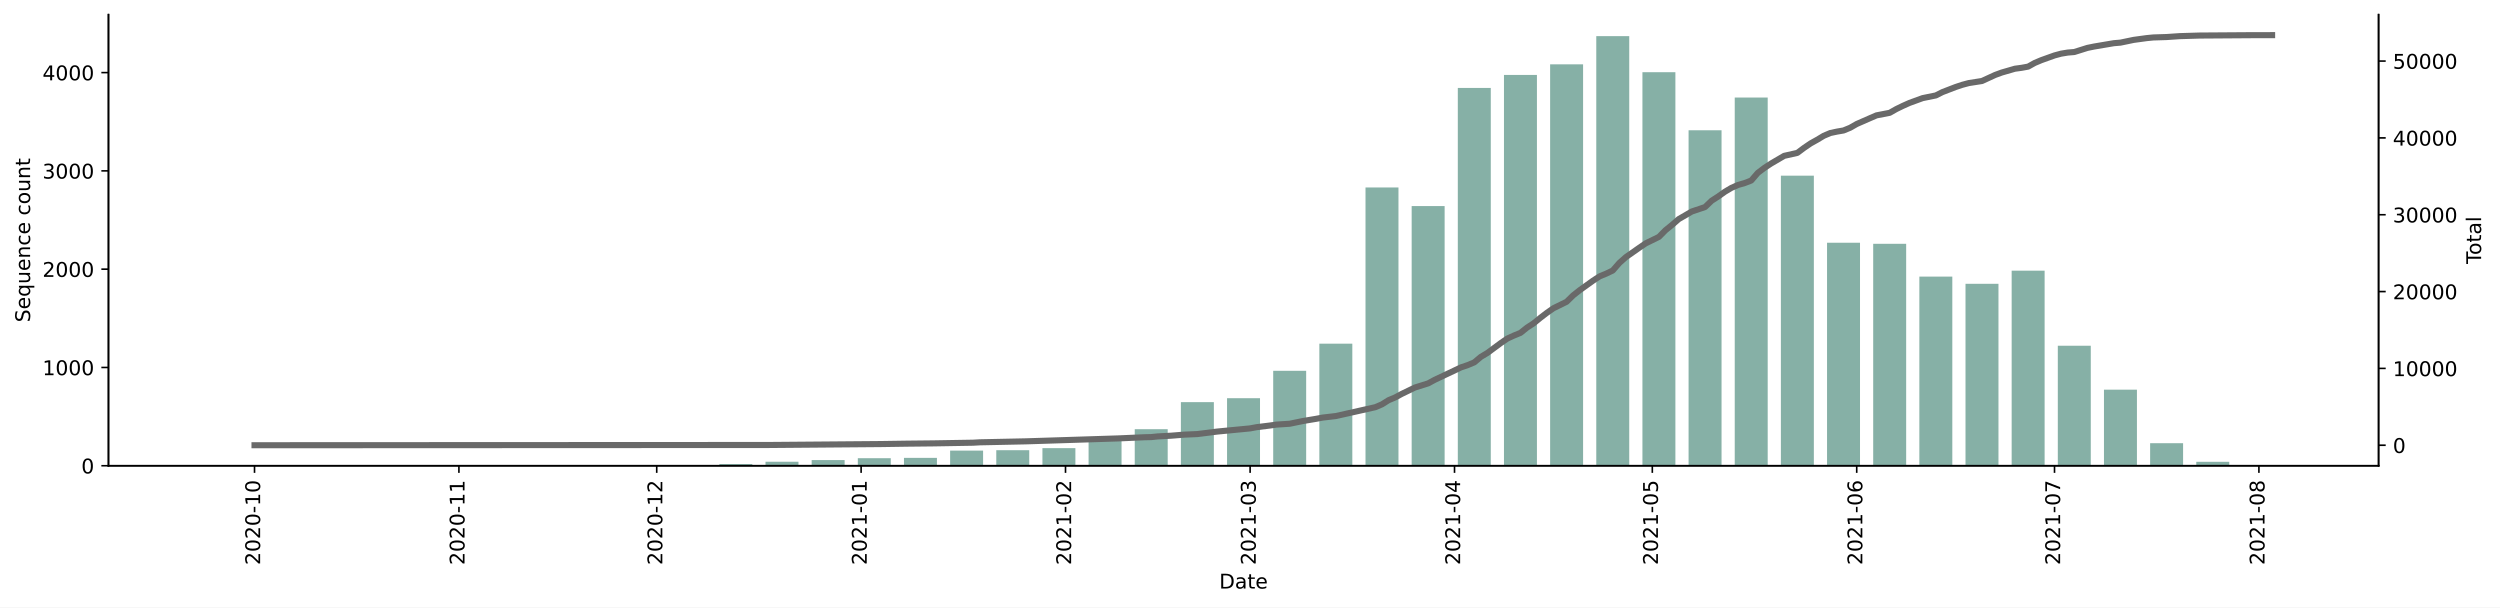
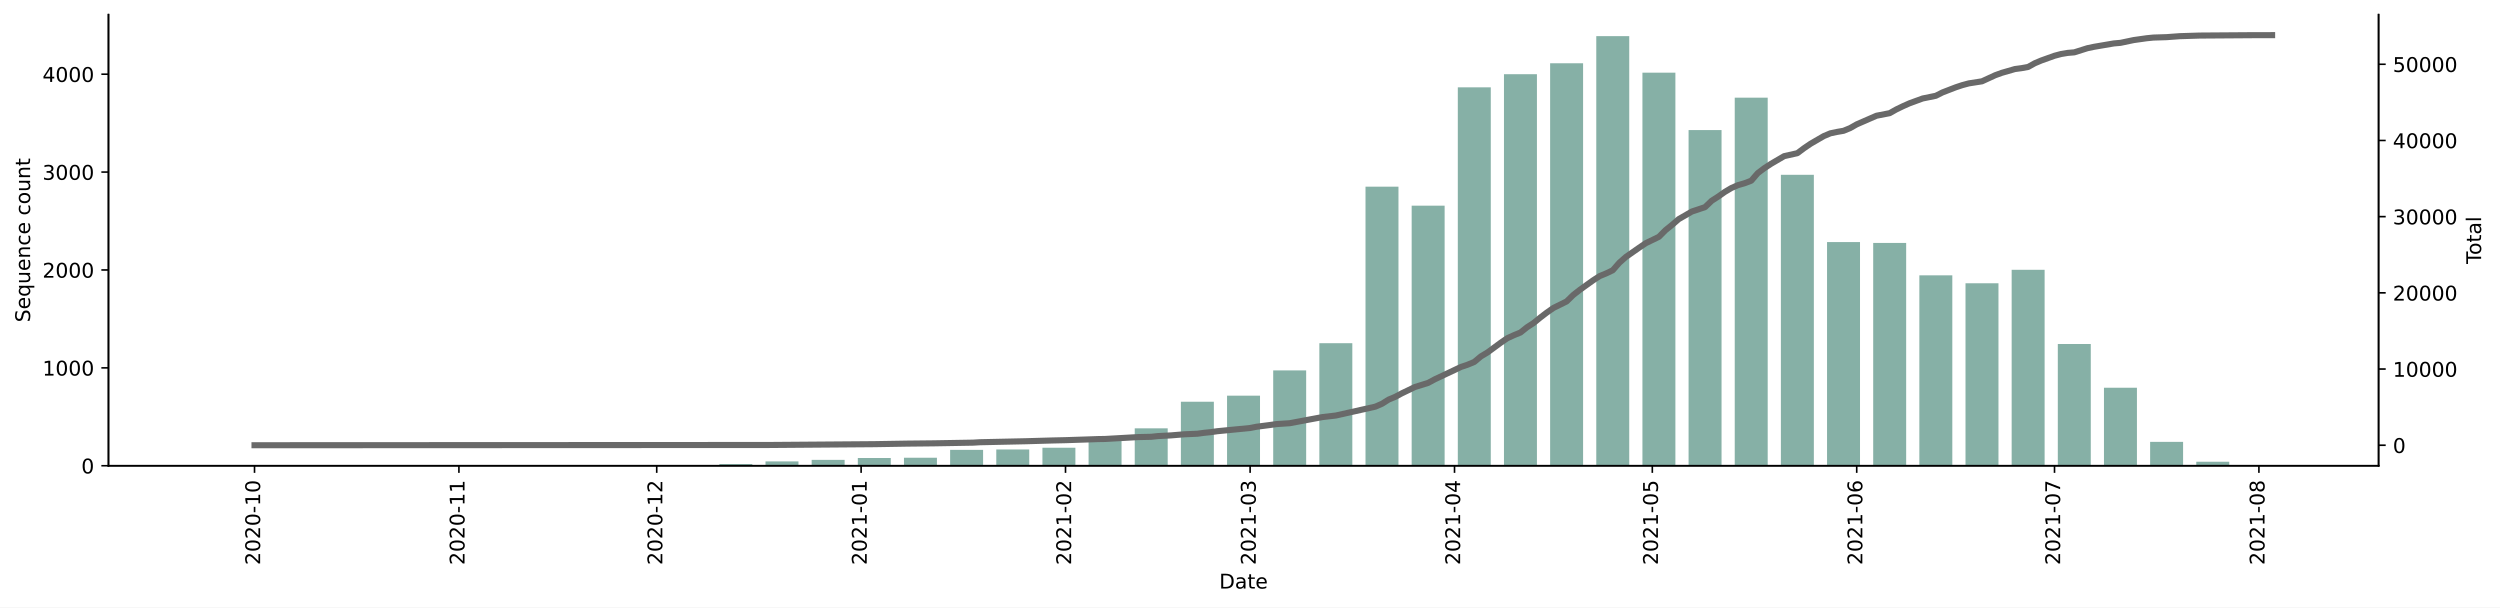
<svg xmlns="http://www.w3.org/2000/svg" xmlns:xlink="http://www.w3.org/1999/xlink" height="298.621pt" version="1.1" viewBox="0 0 1229.019 298.621" width="1229.019pt">
  <defs>
    <style type="text/css">*{stroke-linecap:butt;stroke-linejoin:round;}</style>
  </defs>
  <g id="figure_1">
    <g id="patch_1">
      <path d="M 0 298.621  L 1229.019 298.621  L 1229.019 0  L 0 0  z " style="fill:#ffffff;" />
    </g>
    <g id="axes_1">
      <g id="patch_2">
        <path d="M 53.328 228.96  L 1169.328 228.96  L 1169.328 7.2  L 53.328 7.2  z " style="fill:#ffffff;" />
      </g>
      <g id="patch_3">
-         <path clip-path="url(#pe05581409a)" d="M 104.055 228.96  L 120.262 228.96  L 120.262 228.912  L 104.055 228.912  z " style="fill:#86b0a6;" />
+         <path clip-path="url(#pcd5d4ca4e1)" d="M 104.055 228.96  L 120.262 228.96  L 120.262 228.912  L 104.055 228.912  z " style="fill:#86b0a6;" />
      </g>
      <g id="patch_4">
-         <path clip-path="url(#pe05581409a)" d="M 194.813 228.96  L 211.02 228.96  L 211.02 228.863  L 194.813 228.863  z " style="fill:#86b0a6;" />
+         <path clip-path="url(#pcd5d4ca4e1)" d="M 194.813 228.96  L 211.02 228.96  L 211.02 228.864  L 194.813 228.864  z " style="fill:#86b0a6;" />
      </g>
      <g id="patch_5">
-         <path clip-path="url(#pe05581409a)" d="M 217.503 228.96  L 233.71 228.96  L 233.71 228.912  L 217.503 228.912  z " style="fill:#86b0a6;" />
+         <path clip-path="url(#pcd5d4ca4e1)" d="M 217.503 228.96  L 233.71 228.96  L 233.71 228.912  L 217.503 228.912  z " style="fill:#86b0a6;" />
      </g>
      <g id="patch_6">
-         <path clip-path="url(#pe05581409a)" d="M 262.882 228.96  L 279.089 228.96  L 279.089 228.815  L 262.882 228.815  z " style="fill:#86b0a6;" />
+         <path clip-path="url(#pcd5d4ca4e1)" d="M 262.882 228.96  L 279.089 228.96  L 279.089 228.816  L 262.882 228.816  z " style="fill:#86b0a6;" />
      </g>
      <g id="patch_7">
-         <path clip-path="url(#pe05581409a)" d="M 285.572 228.96  L 301.778 228.96  L 301.778 228.912  L 285.572 228.912  z " style="fill:#86b0a6;" />
+         <path clip-path="url(#pcd5d4ca4e1)" d="M 285.572 228.96  L 301.778 228.96  L 301.778 228.912  L 285.572 228.912  z " style="fill:#86b0a6;" />
      </g>
      <g id="patch_8">
-         <path clip-path="url(#pe05581409a)" d="M 308.261 228.96  L 324.468 228.96  L 324.468 228.767  L 308.261 228.767  z " style="fill:#86b0a6;" />
+         <path clip-path="url(#pcd5d4ca4e1)" d="M 308.261 228.96  L 324.468 228.96  L 324.468 228.768  L 308.261 228.768  z " style="fill:#86b0a6;" />
      </g>
      <g id="patch_9">
-         <path clip-path="url(#pe05581409a)" d="M 330.951 228.96  L 347.157 228.96  L 347.157 228.815  L 330.951 228.815  z " style="fill:#86b0a6;" />
+         <path clip-path="url(#pcd5d4ca4e1)" d="M 330.951 228.96  L 347.157 228.96  L 347.157 228.816  L 330.951 228.816  z " style="fill:#86b0a6;" />
      </g>
      <g id="patch_10">
-         <path clip-path="url(#pe05581409a)" d="M 353.64 228.96  L 369.847 228.96  L 369.847 228.09  L 353.64 228.09  z " style="fill:#86b0a6;" />
+         <path clip-path="url(#pcd5d4ca4e1)" d="M 353.64 228.96  L 369.847 228.96  L 369.847 228.094  L 353.64 228.094  z " style="fill:#86b0a6;" />
      </g>
      <g id="patch_11">
-         <path clip-path="url(#pe05581409a)" d="M 376.33 228.96  L 392.536 228.96  L 392.536 226.979  L 376.33 226.979  z " style="fill:#86b0a6;" />
+         <path clip-path="url(#pcd5d4ca4e1)" d="M 376.33 228.96  L 392.536 228.96  L 392.536 226.843  L 376.33 226.843  z " style="fill:#86b0a6;" />
      </g>
      <g id="patch_12">
-         <path clip-path="url(#pe05581409a)" d="M 399.019 228.96  L 415.226 228.96  L 415.226 226.158  L 399.019 226.158  z " style="fill:#86b0a6;" />
+         <path clip-path="url(#pcd5d4ca4e1)" d="M 399.019 228.96  L 415.226 228.96  L 415.226 226.073  L 399.019 226.073  z " style="fill:#86b0a6;" />
      </g>
      <g id="patch_13">
-         <path clip-path="url(#pe05581409a)" d="M 421.709 228.96  L 437.915 228.96  L 437.915 225.239  L 421.709 225.239  z " style="fill:#86b0a6;" />
+         <path clip-path="url(#pcd5d4ca4e1)" d="M 421.709 228.96  L 437.915 228.96  L 437.915 225.158  L 421.709 225.158  z " style="fill:#86b0a6;" />
      </g>
      <g id="patch_14">
-         <path clip-path="url(#pe05581409a)" d="M 444.398 228.96  L 460.605 228.96  L 460.605 225.095  L 444.398 225.095  z " style="fill:#86b0a6;" />
+         <path clip-path="url(#pcd5d4ca4e1)" d="M 444.398 228.96  L 460.605 228.96  L 460.605 225.014  L 444.398 225.014  z " style="fill:#86b0a6;" />
      </g>
      <g id="patch_15">
-         <path clip-path="url(#pe05581409a)" d="M 467.088 228.96  L 483.294 228.96  L 483.294 221.519  L 467.088 221.519  z " style="fill:#86b0a6;" />
+         <path clip-path="url(#pcd5d4ca4e1)" d="M 467.088 228.96  L 483.294 228.96  L 483.294 221.165  L 467.088 221.165  z " style="fill:#86b0a6;" />
      </g>
      <g id="patch_16">
-         <path clip-path="url(#pe05581409a)" d="M 489.777 228.96  L 505.984 228.96  L 505.984 221.326  L 489.777 221.326  z " style="fill:#86b0a6;" />
+         <path clip-path="url(#pcd5d4ca4e1)" d="M 489.777 228.96  L 505.984 228.96  L 505.984 220.972  L 489.777 220.972  z " style="fill:#86b0a6;" />
      </g>
      <g id="patch_17">
-         <path clip-path="url(#pe05581409a)" d="M 512.467 228.96  L 528.673 228.96  L 528.673 220.311  L 512.467 220.311  z " style="fill:#86b0a6;" />
+         <path clip-path="url(#pcd5d4ca4e1)" d="M 512.467 228.96  L 528.673 228.96  L 528.673 220.106  L 512.467 220.106  z " style="fill:#86b0a6;" />
      </g>
      <g id="patch_18">
-         <path clip-path="url(#pe05581409a)" d="M 535.156 228.96  L 551.363 228.96  L 551.363 216.349  L 535.156 216.349  z " style="fill:#86b0a6;" />
+         <path clip-path="url(#pcd5d4ca4e1)" d="M 535.156 228.96  L 551.363 228.96  L 551.363 215.631  L 535.156 215.631  z " style="fill:#86b0a6;" />
      </g>
      <g id="patch_19">
-         <path clip-path="url(#pe05581409a)" d="M 557.846 228.96  L 574.052 228.96  L 574.052 210.986  L 557.846 210.986  z " style="fill:#86b0a6;" />
+         <path clip-path="url(#pcd5d4ca4e1)" d="M 557.846 228.96  L 574.052 228.96  L 574.052 210.578  L 557.846 210.578  z " style="fill:#86b0a6;" />
      </g>
      <g id="patch_20">
-         <path clip-path="url(#pe05581409a)" d="M 580.535 228.96  L 596.742 228.96  L 596.742 197.698  L 580.535 197.698  z " style="fill:#86b0a6;" />
+         <path clip-path="url(#pcd5d4ca4e1)" d="M 580.535 228.96  L 596.742 228.96  L 596.742 197.489  L 580.535 197.489  z " style="fill:#86b0a6;" />
      </g>
      <g id="patch_21">
-         <path clip-path="url(#pe05581409a)" d="M 603.225 228.96  L 619.432 228.96  L 619.432 195.765  L 603.225 195.765  z " style="fill:#86b0a6;" />
+         <path clip-path="url(#pcd5d4ca4e1)" d="M 603.225 228.96  L 619.432 228.96  L 619.432 194.506  L 603.225 194.506  z " style="fill:#86b0a6;" />
      </g>
      <g id="patch_22">
-         <path clip-path="url(#pe05581409a)" d="M 625.914 228.96  L 642.121 228.96  L 642.121 182.284  L 625.914 182.284  z " style="fill:#86b0a6;" />
+         <path clip-path="url(#pcd5d4ca4e1)" d="M 625.914 228.96  L 642.121 228.96  L 642.121 182.091  L 625.914 182.091  z " style="fill:#86b0a6;" />
      </g>
      <g id="patch_23">
-         <path clip-path="url(#pe05581409a)" d="M 648.604 228.96  L 664.811 228.96  L 664.811 168.948  L 648.604 168.948  z " style="fill:#86b0a6;" />
+         <path clip-path="url(#pcd5d4ca4e1)" d="M 648.604 228.96  L 664.811 228.96  L 664.811 168.713  L 648.604 168.713  z " style="fill:#86b0a6;" />
      </g>
      <g id="patch_24">
-         <path clip-path="url(#pe05581409a)" d="M 671.293 228.96  L 687.5 228.96  L 687.5 92.17  L 671.293 92.17  z " style="fill:#86b0a6;" />
+         <path clip-path="url(#pcd5d4ca4e1)" d="M 671.293 228.96  L 687.5 228.96  L 687.5 91.769  L 671.293 91.769  z " style="fill:#86b0a6;" />
      </g>
      <g id="patch_25">
-         <path clip-path="url(#pe05581409a)" d="M 693.983 228.96  L 710.19 228.96  L 710.19 101.303  L 693.983 101.303  z " style="fill:#86b0a6;" />
+         <path clip-path="url(#pcd5d4ca4e1)" d="M 693.983 228.96  L 710.19 228.96  L 710.19 101.104  L 693.983 101.104  z " style="fill:#86b0a6;" />
      </g>
      <g id="patch_26">
-         <path clip-path="url(#pe05581409a)" d="M 716.672 228.96  L 732.879 228.96  L 732.879 43.224  L 716.672 43.224  z " style="fill:#86b0a6;" />
+         <path clip-path="url(#pcd5d4ca4e1)" d="M 716.672 228.96  L 732.879 228.96  L 732.879 42.927  L 716.672 42.927  z " style="fill:#86b0a6;" />
      </g>
      <g id="patch_27">
-         <path clip-path="url(#pe05581409a)" d="M 739.362 228.96  L 755.569 228.96  L 755.569 36.846  L 739.362 36.846  z " style="fill:#86b0a6;" />
+         <path clip-path="url(#pcd5d4ca4e1)" d="M 739.362 228.96  L 755.569 228.96  L 755.569 36.479  L 739.362 36.479  z " style="fill:#86b0a6;" />
      </g>
      <g id="patch_28">
-         <path clip-path="url(#pe05581409a)" d="M 762.051 228.96  L 778.258 228.96  L 778.258 31.627  L 762.051 31.627  z " style="fill:#86b0a6;" />
+         <path clip-path="url(#pcd5d4ca4e1)" d="M 762.051 228.96  L 778.258 228.96  L 778.258 31.089  L 762.051 31.089  z " style="fill:#86b0a6;" />
      </g>
      <g id="patch_29">
-         <path clip-path="url(#pe05581409a)" d="M 784.741 228.96  L 800.948 228.96  L 800.948 17.76  L 784.741 17.76  z " style="fill:#86b0a6;" />
+         <path clip-path="url(#pcd5d4ca4e1)" d="M 784.741 228.96  L 800.948 228.96  L 800.948 17.76  L 784.741 17.76  z " style="fill:#86b0a6;" />
      </g>
      <g id="patch_30">
-         <path clip-path="url(#pe05581409a)" d="M 807.43 228.96  L 823.637 228.96  L 823.637 35.493  L 807.43 35.493  z " style="fill:#86b0a6;" />
+         <path clip-path="url(#pcd5d4ca4e1)" d="M 807.43 228.96  L 823.637 228.96  L 823.637 35.709  L 807.43 35.709  z " style="fill:#86b0a6;" />
      </g>
      <g id="patch_31">
-         <path clip-path="url(#pe05581409a)" d="M 830.12 228.96  L 846.327 228.96  L 846.327 64.049  L 830.12 64.049  z " style="fill:#86b0a6;" />
+         <path clip-path="url(#pcd5d4ca4e1)" d="M 830.12 228.96  L 846.327 228.96  L 846.327 63.955  L 830.12 63.955  z " style="fill:#86b0a6;" />
      </g>
      <g id="patch_32">
-         <path clip-path="url(#pe05581409a)" d="M 852.809 228.96  L 869.016 228.96  L 869.016 47.959  L 852.809 47.959  z " style="fill:#86b0a6;" />
+         <path clip-path="url(#pcd5d4ca4e1)" d="M 852.809 228.96  L 869.016 228.96  L 869.016 48.028  L 852.809 48.028  z " style="fill:#86b0a6;" />
      </g>
      <g id="patch_33">
-         <path clip-path="url(#pe05581409a)" d="M 875.499 228.96  L 891.706 228.96  L 891.706 86.372  L 875.499 86.372  z " style="fill:#86b0a6;" />
+         <path clip-path="url(#pcd5d4ca4e1)" d="M 875.499 228.96  L 891.706 228.96  L 891.706 85.946  L 875.499 85.946  z " style="fill:#86b0a6;" />
      </g>
      <g id="patch_34">
-         <path clip-path="url(#pe05581409a)" d="M 898.188 228.96  L 914.395 228.96  L 914.395 119.325  L 898.188 119.325  z " style="fill:#86b0a6;" />
+         <path clip-path="url(#pcd5d4ca4e1)" d="M 898.188 228.96  L 914.395 228.96  L 914.395 119.005  L 898.188 119.005  z " style="fill:#86b0a6;" />
      </g>
      <g id="patch_35">
-         <path clip-path="url(#pe05581409a)" d="M 920.878 228.96  L 937.085 228.96  L 937.085 119.857  L 920.878 119.857  z " style="fill:#86b0a6;" />
+         <path clip-path="url(#pcd5d4ca4e1)" d="M 920.878 228.96  L 937.085 228.96  L 937.085 119.438  L 920.878 119.438  z " style="fill:#86b0a6;" />
      </g>
      <g id="patch_36">
-         <path clip-path="url(#pe05581409a)" d="M 943.567 228.96  L 959.774 228.96  L 959.774 135.995  L 943.567 135.995  z " style="fill:#86b0a6;" />
+         <path clip-path="url(#pcd5d4ca4e1)" d="M 943.567 228.96  L 959.774 228.96  L 959.774 135.366  L 943.567 135.366  z " style="fill:#86b0a6;" />
      </g>
      <g id="patch_37">
-         <path clip-path="url(#pe05581409a)" d="M 966.257 228.96  L 982.464 228.96  L 982.464 139.523  L 966.257 139.523  z " style="fill:#86b0a6;" />
+         <path clip-path="url(#pcd5d4ca4e1)" d="M 966.257 228.96  L 982.464 228.96  L 982.464 139.264  L 966.257 139.264  z " style="fill:#86b0a6;" />
      </g>
      <g id="patch_38">
-         <path clip-path="url(#pe05581409a)" d="M 988.946 228.96  L 1005.153 228.96  L 1005.153 133.048  L 988.946 133.048  z " style="fill:#86b0a6;" />
+         <path clip-path="url(#pcd5d4ca4e1)" d="M 988.946 228.96  L 1005.153 228.96  L 1005.153 132.623  L 988.946 132.623  z " style="fill:#86b0a6;" />
      </g>
      <g id="patch_39">
-         <path clip-path="url(#pe05581409a)" d="M 1011.636 228.96  L 1027.843 228.96  L 1027.843 169.963  L 1011.636 169.963  z " style="fill:#86b0a6;" />
+         <path clip-path="url(#pcd5d4ca4e1)" d="M 1011.636 228.96  L 1027.843 228.96  L 1027.843 169.098  L 1011.636 169.098  z " style="fill:#86b0a6;" />
      </g>
      <g id="patch_40">
-         <path clip-path="url(#pe05581409a)" d="M 1034.326 228.96  L 1050.532 228.96  L 1050.532 191.562  L 1034.326 191.562  z " style="fill:#86b0a6;" />
+         <path clip-path="url(#pcd5d4ca4e1)" d="M 1034.326 228.96  L 1050.532 228.96  L 1050.532 190.608  L 1034.326 190.608  z " style="fill:#86b0a6;" />
      </g>
      <g id="patch_41">
-         <path clip-path="url(#pe05581409a)" d="M 1057.015 228.96  L 1073.222 228.96  L 1073.222 217.895  L 1057.015 217.895  z " style="fill:#86b0a6;" />
+         <path clip-path="url(#pcd5d4ca4e1)" d="M 1057.015 228.96  L 1073.222 228.96  L 1073.222 217.219  L 1057.015 217.219  z " style="fill:#86b0a6;" />
      </g>
      <g id="patch_42">
-         <path clip-path="url(#pe05581409a)" d="M 1079.705 228.96  L 1095.911 228.96  L 1095.911 227.027  L 1079.705 227.027  z " style="fill:#86b0a6;" />
+         <path clip-path="url(#pcd5d4ca4e1)" d="M 1079.705 228.96  L 1095.911 228.96  L 1095.911 226.987  L 1079.705 226.987  z " style="fill:#86b0a6;" />
      </g>
      <g id="patch_43">
-         <path clip-path="url(#pe05581409a)" d="M 1102.394 228.96  L 1118.601 228.96  L 1118.601 228.815  L 1102.394 228.815  z " style="fill:#86b0a6;" />
+         <path clip-path="url(#pcd5d4ca4e1)" d="M 1102.394 228.96  L 1118.601 228.96  L 1118.601 228.768  L 1102.394 228.768  z " style="fill:#86b0a6;" />
      </g>
      <g id="matplotlib.axis_1">
        <g id="xtick_1">
          <g id="line2d_1">
            <defs>
-               <path d="M 0 0  L 0 3.5  " id="m6665b8987f" style="stroke:#000000;stroke-width:0.8;" />
+               <path d="M 0 0  L 0 3.5  " id="mc613c7d975" style="stroke:#000000;stroke-width:0.8;" />
            </defs>
            <g>
-               <use style="stroke:#000000;stroke-width:0.8;" x="125.124" xlink:href="#m6665b8987f" y="228.96" />
+               <use style="stroke:#000000;stroke-width:0.8;" x="125.124" xlink:href="#mc613c7d975" y="228.96" />
            </g>
          </g>
          <g id="text_1">
            <g transform="translate(127.8836 277.7428)rotate(-90)scale(0.1 -0.1)">
              <defs>
                <path d="M 1228 531  L 3431 531  L 3431 0  L 469 0  L 469 531  Q 828 903 1448 1529  Q 2069 2156 2228 2338  Q 2531 2678 2651 2914  Q 2772 3150 2772 3378  Q 2772 3750 2511 3984  Q 2250 4219 1831 4219  Q 1534 4219 1204 4116  Q 875 4013 500 3803  L 500 4441  Q 881 4594 1212 4672  Q 1544 4750 1819 4750  Q 2544 4750 2975 4387  Q 3406 4025 3406 3419  Q 3406 3131 3298 2873  Q 3191 2616 2906 2266  Q 2828 2175 2409 1742  Q 1991 1309 1228 531  z " id="DejaVuSans-32" transform="scale(0.015625)" />
                <path d="M 2034 4250  Q 1547 4250 1301 3770  Q 1056 3291 1056 2328  Q 1056 1369 1301 889  Q 1547 409 2034 409  Q 2525 409 2770 889  Q 3016 1369 3016 2328  Q 3016 3291 2770 3770  Q 2525 4250 2034 4250  z M 2034 4750  Q 2819 4750 3233 4129  Q 3647 3509 3647 2328  Q 3647 1150 3233 529  Q 2819 -91 2034 -91  Q 1250 -91 836 529  Q 422 1150 422 2328  Q 422 3509 836 4129  Q 1250 4750 2034 4750  z " id="DejaVuSans-30" transform="scale(0.015625)" />
                <path d="M 313 2009  L 1997 2009  L 1997 1497  L 313 1497  L 313 2009  z " id="DejaVuSans-2d" transform="scale(0.015625)" />
                <path d="M 794 531  L 1825 531  L 1825 4091  L 703 3866  L 703 4441  L 1819 4666  L 2450 4666  L 2450 531  L 3481 531  L 3481 0  L 794 0  L 794 531  z " id="DejaVuSans-31" transform="scale(0.015625)" />
              </defs>
              <use xlink:href="#DejaVuSans-32" />
              <use x="63.623" xlink:href="#DejaVuSans-30" />
              <use x="127.246" xlink:href="#DejaVuSans-32" />
              <use x="190.869" xlink:href="#DejaVuSans-30" />
              <use x="254.492" xlink:href="#DejaVuSans-2d" />
              <use x="290.576" xlink:href="#DejaVuSans-31" />
              <use x="354.199" xlink:href="#DejaVuSans-30" />
            </g>
          </g>
        </g>
        <g id="xtick_2">
          <g id="line2d_2">
            <g>
-               <use style="stroke:#000000;stroke-width:0.8;" x="225.606" xlink:href="#m6665b8987f" y="228.96" />
+               <use style="stroke:#000000;stroke-width:0.8;" x="225.606" xlink:href="#mc613c7d975" y="228.96" />
            </g>
          </g>
          <g id="text_2">
            <g transform="translate(228.3657 277.7428)rotate(-90)scale(0.1 -0.1)">
              <use xlink:href="#DejaVuSans-32" />
              <use x="63.623" xlink:href="#DejaVuSans-30" />
              <use x="127.246" xlink:href="#DejaVuSans-32" />
              <use x="190.869" xlink:href="#DejaVuSans-30" />
              <use x="254.492" xlink:href="#DejaVuSans-2d" />
              <use x="290.576" xlink:href="#DejaVuSans-31" />
              <use x="354.199" xlink:href="#DejaVuSans-31" />
            </g>
          </g>
        </g>
        <g id="xtick_3">
          <g id="line2d_3">
            <g>
-               <use style="stroke:#000000;stroke-width:0.8;" x="322.847" xlink:href="#m6665b8987f" y="228.96" />
+               <use style="stroke:#000000;stroke-width:0.8;" x="322.847" xlink:href="#mc613c7d975" y="228.96" />
            </g>
          </g>
          <g id="text_3">
            <g transform="translate(325.6065 277.7428)rotate(-90)scale(0.1 -0.1)">
              <use xlink:href="#DejaVuSans-32" />
              <use x="63.623" xlink:href="#DejaVuSans-30" />
              <use x="127.246" xlink:href="#DejaVuSans-32" />
              <use x="190.869" xlink:href="#DejaVuSans-30" />
              <use x="254.492" xlink:href="#DejaVuSans-2d" />
              <use x="290.576" xlink:href="#DejaVuSans-31" />
              <use x="354.199" xlink:href="#DejaVuSans-32" />
            </g>
          </g>
        </g>
        <g id="xtick_4">
          <g id="line2d_4">
            <g>
-               <use style="stroke:#000000;stroke-width:0.8;" x="423.329" xlink:href="#m6665b8987f" y="228.96" />
+               <use style="stroke:#000000;stroke-width:0.8;" x="423.329" xlink:href="#mc613c7d975" y="228.96" />
            </g>
          </g>
          <g id="text_4">
            <g transform="translate(426.0887 277.7428)rotate(-90)scale(0.1 -0.1)">
              <use xlink:href="#DejaVuSans-32" />
              <use x="63.623" xlink:href="#DejaVuSans-30" />
              <use x="127.246" xlink:href="#DejaVuSans-32" />
              <use x="190.869" xlink:href="#DejaVuSans-31" />
              <use x="254.492" xlink:href="#DejaVuSans-2d" />
              <use x="290.576" xlink:href="#DejaVuSans-30" />
              <use x="354.199" xlink:href="#DejaVuSans-31" />
            </g>
          </g>
        </g>
        <g id="xtick_5">
          <g id="line2d_5">
            <g>
-               <use style="stroke:#000000;stroke-width:0.8;" x="523.811" xlink:href="#m6665b8987f" y="228.96" />
+               <use style="stroke:#000000;stroke-width:0.8;" x="523.811" xlink:href="#mc613c7d975" y="228.96" />
            </g>
          </g>
          <g id="text_5">
            <g transform="translate(526.5708 277.7428)rotate(-90)scale(0.1 -0.1)">
              <use xlink:href="#DejaVuSans-32" />
              <use x="63.623" xlink:href="#DejaVuSans-30" />
              <use x="127.246" xlink:href="#DejaVuSans-32" />
              <use x="190.869" xlink:href="#DejaVuSans-31" />
              <use x="254.492" xlink:href="#DejaVuSans-2d" />
              <use x="290.576" xlink:href="#DejaVuSans-30" />
              <use x="354.199" xlink:href="#DejaVuSans-32" />
            </g>
          </g>
        </g>
        <g id="xtick_6">
          <g id="line2d_6">
            <g>
-               <use style="stroke:#000000;stroke-width:0.8;" x="614.569" xlink:href="#m6665b8987f" y="228.96" />
+               <use style="stroke:#000000;stroke-width:0.8;" x="614.569" xlink:href="#mc613c7d975" y="228.96" />
            </g>
          </g>
          <g id="text_6">
            <g transform="translate(617.3289 277.7428)rotate(-90)scale(0.1 -0.1)">
              <defs>
                <path d="M 2597 2516  Q 3050 2419 3304 2112  Q 3559 1806 3559 1356  Q 3559 666 3084 287  Q 2609 -91 1734 -91  Q 1441 -91 1130 -33  Q 819 25 488 141  L 488 750  Q 750 597 1062 519  Q 1375 441 1716 441  Q 2309 441 2620 675  Q 2931 909 2931 1356  Q 2931 1769 2642 2001  Q 2353 2234 1838 2234  L 1294 2234  L 1294 2753  L 1863 2753  Q 2328 2753 2575 2939  Q 2822 3125 2822 3475  Q 2822 3834 2567 4026  Q 2313 4219 1838 4219  Q 1578 4219 1281 4162  Q 984 4106 628 3988  L 628 4550  Q 988 4650 1302 4700  Q 1616 4750 1894 4750  Q 2613 4750 3031 4423  Q 3450 4097 3450 3541  Q 3450 3153 3228 2886  Q 3006 2619 2597 2516  z " id="DejaVuSans-33" transform="scale(0.015625)" />
              </defs>
              <use xlink:href="#DejaVuSans-32" />
              <use x="63.623" xlink:href="#DejaVuSans-30" />
              <use x="127.246" xlink:href="#DejaVuSans-32" />
              <use x="190.869" xlink:href="#DejaVuSans-31" />
              <use x="254.492" xlink:href="#DejaVuSans-2d" />
              <use x="290.576" xlink:href="#DejaVuSans-30" />
              <use x="354.199" xlink:href="#DejaVuSans-33" />
            </g>
          </g>
        </g>
        <g id="xtick_7">
          <g id="line2d_7">
            <g>
-               <use style="stroke:#000000;stroke-width:0.8;" x="715.052" xlink:href="#m6665b8987f" y="228.96" />
+               <use style="stroke:#000000;stroke-width:0.8;" x="715.052" xlink:href="#mc613c7d975" y="228.96" />
            </g>
          </g>
          <g id="text_7">
            <g transform="translate(717.811 277.7428)rotate(-90)scale(0.1 -0.1)">
              <defs>
                <path d="M 2419 4116  L 825 1625  L 2419 1625  L 2419 4116  z M 2253 4666  L 3047 4666  L 3047 1625  L 3713 1625  L 3713 1100  L 3047 1100  L 3047 0  L 2419 0  L 2419 1100  L 313 1100  L 313 1709  L 2253 4666  z " id="DejaVuSans-34" transform="scale(0.015625)" />
              </defs>
              <use xlink:href="#DejaVuSans-32" />
              <use x="63.623" xlink:href="#DejaVuSans-30" />
              <use x="127.246" xlink:href="#DejaVuSans-32" />
              <use x="190.869" xlink:href="#DejaVuSans-31" />
              <use x="254.492" xlink:href="#DejaVuSans-2d" />
              <use x="290.576" xlink:href="#DejaVuSans-30" />
              <use x="354.199" xlink:href="#DejaVuSans-34" />
            </g>
          </g>
        </g>
        <g id="xtick_8">
          <g id="line2d_8">
            <g>
-               <use style="stroke:#000000;stroke-width:0.8;" x="812.292" xlink:href="#m6665b8987f" y="228.96" />
+               <use style="stroke:#000000;stroke-width:0.8;" x="812.292" xlink:href="#mc613c7d975" y="228.96" />
            </g>
          </g>
          <g id="text_8">
            <g transform="translate(815.0518 277.7428)rotate(-90)scale(0.1 -0.1)">
              <defs>
                <path d="M 691 4666  L 3169 4666  L 3169 4134  L 1269 4134  L 1269 2991  Q 1406 3038 1543 3061  Q 1681 3084 1819 3084  Q 2600 3084 3056 2656  Q 3513 2228 3513 1497  Q 3513 744 3044 326  Q 2575 -91 1722 -91  Q 1428 -91 1123 -41  Q 819 9 494 109  L 494 744  Q 775 591 1075 516  Q 1375 441 1709 441  Q 2250 441 2565 725  Q 2881 1009 2881 1497  Q 2881 1984 2565 2268  Q 2250 2553 1709 2553  Q 1456 2553 1204 2497  Q 953 2441 691 2322  L 691 4666  z " id="DejaVuSans-35" transform="scale(0.015625)" />
              </defs>
              <use xlink:href="#DejaVuSans-32" />
              <use x="63.623" xlink:href="#DejaVuSans-30" />
              <use x="127.246" xlink:href="#DejaVuSans-32" />
              <use x="190.869" xlink:href="#DejaVuSans-31" />
              <use x="254.492" xlink:href="#DejaVuSans-2d" />
              <use x="290.576" xlink:href="#DejaVuSans-30" />
              <use x="354.199" xlink:href="#DejaVuSans-35" />
            </g>
          </g>
        </g>
        <g id="xtick_9">
          <g id="line2d_9">
            <g>
-               <use style="stroke:#000000;stroke-width:0.8;" x="912.775" xlink:href="#m6665b8987f" y="228.96" />
+               <use style="stroke:#000000;stroke-width:0.8;" x="912.775" xlink:href="#mc613c7d975" y="228.96" />
            </g>
          </g>
          <g id="text_9">
            <g transform="translate(915.5339 277.7428)rotate(-90)scale(0.1 -0.1)">
              <defs>
                <path d="M 2113 2584  Q 1688 2584 1439 2293  Q 1191 2003 1191 1497  Q 1191 994 1439 701  Q 1688 409 2113 409  Q 2538 409 2786 701  Q 3034 994 3034 1497  Q 3034 2003 2786 2293  Q 2538 2584 2113 2584  z M 3366 4563  L 3366 3988  Q 3128 4100 2886 4159  Q 2644 4219 2406 4219  Q 1781 4219 1451 3797  Q 1122 3375 1075 2522  Q 1259 2794 1537 2939  Q 1816 3084 2150 3084  Q 2853 3084 3261 2657  Q 3669 2231 3669 1497  Q 3669 778 3244 343  Q 2819 -91 2113 -91  Q 1303 -91 875 529  Q 447 1150 447 2328  Q 447 3434 972 4092  Q 1497 4750 2381 4750  Q 2619 4750 2861 4703  Q 3103 4656 3366 4563  z " id="DejaVuSans-36" transform="scale(0.015625)" />
              </defs>
              <use xlink:href="#DejaVuSans-32" />
              <use x="63.623" xlink:href="#DejaVuSans-30" />
              <use x="127.246" xlink:href="#DejaVuSans-32" />
              <use x="190.869" xlink:href="#DejaVuSans-31" />
              <use x="254.492" xlink:href="#DejaVuSans-2d" />
              <use x="290.576" xlink:href="#DejaVuSans-30" />
              <use x="354.199" xlink:href="#DejaVuSans-36" />
            </g>
          </g>
        </g>
        <g id="xtick_10">
          <g id="line2d_10">
            <g>
-               <use style="stroke:#000000;stroke-width:0.8;" x="1010.015" xlink:href="#m6665b8987f" y="228.96" />
+               <use style="stroke:#000000;stroke-width:0.8;" x="1010.015" xlink:href="#mc613c7d975" y="228.96" />
            </g>
          </g>
          <g id="text_10">
            <g transform="translate(1012.775 277.7428)rotate(-90)scale(0.1 -0.1)">
              <defs>
                <path d="M 525 4666  L 3525 4666  L 3525 4397  L 1831 0  L 1172 0  L 2766 4134  L 525 4134  L 525 4666  z " id="DejaVuSans-37" transform="scale(0.015625)" />
              </defs>
              <use xlink:href="#DejaVuSans-32" />
              <use x="63.623" xlink:href="#DejaVuSans-30" />
              <use x="127.246" xlink:href="#DejaVuSans-32" />
              <use x="190.869" xlink:href="#DejaVuSans-31" />
              <use x="254.492" xlink:href="#DejaVuSans-2d" />
              <use x="290.576" xlink:href="#DejaVuSans-30" />
              <use x="354.199" xlink:href="#DejaVuSans-37" />
            </g>
          </g>
        </g>
        <g id="xtick_11">
          <g id="line2d_11">
            <g>
-               <use style="stroke:#000000;stroke-width:0.8;" x="1110.497" xlink:href="#m6665b8987f" y="228.96" />
+               <use style="stroke:#000000;stroke-width:0.8;" x="1110.497" xlink:href="#mc613c7d975" y="228.96" />
            </g>
          </g>
          <g id="text_11">
            <g transform="translate(1113.257 277.7428)rotate(-90)scale(0.1 -0.1)">
              <defs>
                <path d="M 2034 2216  Q 1584 2216 1326 1975  Q 1069 1734 1069 1313  Q 1069 891 1326 650  Q 1584 409 2034 409  Q 2484 409 2743 651  Q 3003 894 3003 1313  Q 3003 1734 2745 1975  Q 2488 2216 2034 2216  z M 1403 2484  Q 997 2584 770 2862  Q 544 3141 544 3541  Q 544 4100 942 4425  Q 1341 4750 2034 4750  Q 2731 4750 3128 4425  Q 3525 4100 3525 3541  Q 3525 3141 3298 2862  Q 3072 2584 2669 2484  Q 3125 2378 3379 2068  Q 3634 1759 3634 1313  Q 3634 634 3220 271  Q 2806 -91 2034 -91  Q 1263 -91 848 271  Q 434 634 434 1313  Q 434 1759 690 2068  Q 947 2378 1403 2484  z M 1172 3481  Q 1172 3119 1398 2916  Q 1625 2713 2034 2713  Q 2441 2713 2670 2916  Q 2900 3119 2900 3481  Q 2900 3844 2670 4047  Q 2441 4250 2034 4250  Q 1625 4250 1398 4047  Q 1172 3844 1172 3481  z " id="DejaVuSans-38" transform="scale(0.015625)" />
              </defs>
              <use xlink:href="#DejaVuSans-32" />
              <use x="63.623" xlink:href="#DejaVuSans-30" />
              <use x="127.246" xlink:href="#DejaVuSans-32" />
              <use x="190.869" xlink:href="#DejaVuSans-31" />
              <use x="254.492" xlink:href="#DejaVuSans-2d" />
              <use x="290.576" xlink:href="#DejaVuSans-30" />
              <use x="354.199" xlink:href="#DejaVuSans-38" />
            </g>
          </g>
        </g>
        <g id="text_12">
          <g transform="translate(599.3773 289.3413)scale(0.1 -0.1)">
            <defs>
              <path d="M 1259 4147  L 1259 519  L 2022 519  Q 2988 519 3436 956  Q 3884 1394 3884 2338  Q 3884 3275 3436 3711  Q 2988 4147 2022 4147  L 1259 4147  z M 628 4666  L 1925 4666  Q 3281 4666 3915 4102  Q 4550 3538 4550 2338  Q 4550 1131 3912 565  Q 3275 0 1925 0  L 628 0  L 628 4666  z " id="DejaVuSans-44" transform="scale(0.015625)" />
              <path d="M 2194 1759  Q 1497 1759 1228 1600  Q 959 1441 959 1056  Q 959 750 1161 570  Q 1363 391 1709 391  Q 2188 391 2477 730  Q 2766 1069 2766 1631  L 2766 1759  L 2194 1759  z M 3341 1997  L 3341 0  L 2766 0  L 2766 531  Q 2569 213 2275 61  Q 1981 -91 1556 -91  Q 1019 -91 701 211  Q 384 513 384 1019  Q 384 1609 779 1909  Q 1175 2209 1959 2209  L 2766 2209  L 2766 2266  Q 2766 2663 2505 2880  Q 2244 3097 1772 3097  Q 1472 3097 1187 3025  Q 903 2953 641 2809  L 641 3341  Q 956 3463 1253 3523  Q 1550 3584 1831 3584  Q 2591 3584 2966 3190  Q 3341 2797 3341 1997  z " id="DejaVuSans-61" transform="scale(0.015625)" />
              <path d="M 1172 4494  L 1172 3500  L 2356 3500  L 2356 3053  L 1172 3053  L 1172 1153  Q 1172 725 1289 603  Q 1406 481 1766 481  L 2356 481  L 2356 0  L 1766 0  Q 1100 0 847 248  Q 594 497 594 1153  L 594 3053  L 172 3053  L 172 3500  L 594 3500  L 594 4494  L 1172 4494  z " id="DejaVuSans-74" transform="scale(0.015625)" />
              <path d="M 3597 1894  L 3597 1613  L 953 1613  Q 991 1019 1311 708  Q 1631 397 2203 397  Q 2534 397 2845 478  Q 3156 559 3463 722  L 3463 178  Q 3153 47 2828 -22  Q 2503 -91 2169 -91  Q 1331 -91 842 396  Q 353 884 353 1716  Q 353 2575 817 3079  Q 1281 3584 2069 3584  Q 2775 3584 3186 3129  Q 3597 2675 3597 1894  z M 3022 2063  Q 3016 2534 2758 2815  Q 2500 3097 2075 3097  Q 1594 3097 1305 2825  Q 1016 2553 972 2059  L 3022 2063  z " id="DejaVuSans-65" transform="scale(0.015625)" />
            </defs>
            <use xlink:href="#DejaVuSans-44" />
            <use x="77.002" xlink:href="#DejaVuSans-61" />
            <use x="138.281" xlink:href="#DejaVuSans-74" />
            <use x="177.49" xlink:href="#DejaVuSans-65" />
          </g>
        </g>
      </g>
      <g id="matplotlib.axis_2">
        <g id="ytick_1">
          <g id="line2d_12">
            <defs>
-               <path d="M 0 0  L -3.5 0  " id="m7ae27e6618" style="stroke:#000000;stroke-width:0.8;" />
+               <path d="M 0 0  L -3.5 0  " id="m6ac03b3977" style="stroke:#000000;stroke-width:0.8;" />
            </defs>
            <g>
-               <use style="stroke:#000000;stroke-width:0.8;" x="53.328" xlink:href="#m7ae27e6618" y="228.96" />
+               <use style="stroke:#000000;stroke-width:0.8;" x="53.328" xlink:href="#m6ac03b3977" y="228.96" />
            </g>
          </g>
          <g id="text_13">
            <g transform="translate(39.96563 232.7592)scale(0.1 -0.1)">
              <use xlink:href="#DejaVuSans-30" />
            </g>
          </g>
        </g>
        <g id="ytick_2">
          <g id="line2d_13">
            <g>
-               <use style="stroke:#000000;stroke-width:0.8;" x="53.328" xlink:href="#m7ae27e6618" y="180.642" />
+               <use style="stroke:#000000;stroke-width:0.8;" x="53.328" xlink:href="#m6ac03b3977" y="180.84" />
            </g>
          </g>
          <g id="text_14">
-             <g transform="translate(20.87813 184.4408)scale(0.1 -0.1)">
+             <g transform="translate(20.87813 184.6389)scale(0.1 -0.1)">
              <use xlink:href="#DejaVuSans-31" />
              <use x="63.623" xlink:href="#DejaVuSans-30" />
              <use x="127.246" xlink:href="#DejaVuSans-30" />
              <use x="190.869" xlink:href="#DejaVuSans-30" />
            </g>
          </g>
        </g>
        <g id="ytick_3">
          <g id="line2d_14">
            <g>
-               <use style="stroke:#000000;stroke-width:0.8;" x="53.328" xlink:href="#m7ae27e6618" y="132.323" />
+               <use style="stroke:#000000;stroke-width:0.8;" x="53.328" xlink:href="#m6ac03b3977" y="132.719" />
            </g>
          </g>
          <g id="text_15">
-             <g transform="translate(20.87813 136.1223)scale(0.1 -0.1)">
+             <g transform="translate(20.87813 136.5186)scale(0.1 -0.1)">
              <use xlink:href="#DejaVuSans-32" />
              <use x="63.623" xlink:href="#DejaVuSans-30" />
              <use x="127.246" xlink:href="#DejaVuSans-30" />
              <use x="190.869" xlink:href="#DejaVuSans-30" />
            </g>
          </g>
        </g>
        <g id="ytick_4">
          <g id="line2d_15">
            <g>
-               <use style="stroke:#000000;stroke-width:0.8;" x="53.328" xlink:href="#m7ae27e6618" y="84.005" />
+               <use style="stroke:#000000;stroke-width:0.8;" x="53.328" xlink:href="#m6ac03b3977" y="84.599" />
            </g>
          </g>
          <g id="text_16">
-             <g transform="translate(20.87813 87.80383)scale(0.1 -0.1)">
+             <g transform="translate(20.87813 88.39832)scale(0.1 -0.1)">
              <use xlink:href="#DejaVuSans-33" />
              <use x="63.623" xlink:href="#DejaVuSans-30" />
              <use x="127.246" xlink:href="#DejaVuSans-30" />
              <use x="190.869" xlink:href="#DejaVuSans-30" />
            </g>
          </g>
        </g>
        <g id="ytick_5">
          <g id="line2d_16">
            <g>
-               <use style="stroke:#000000;stroke-width:0.8;" x="53.328" xlink:href="#m7ae27e6618" y="35.686" />
+               <use style="stroke:#000000;stroke-width:0.8;" x="53.328" xlink:href="#m6ac03b3977" y="36.479" />
            </g>
          </g>
          <g id="text_17">
-             <g transform="translate(20.87813 39.48537)scale(0.1 -0.1)">
+             <g transform="translate(20.87813 40.27802)scale(0.1 -0.1)">
              <use xlink:href="#DejaVuSans-34" />
              <use x="63.623" xlink:href="#DejaVuSans-30" />
              <use x="127.246" xlink:href="#DejaVuSans-30" />
              <use x="190.869" xlink:href="#DejaVuSans-30" />
            </g>
          </g>
        </g>
        <g id="text_18">
          <g transform="translate(14.79844 158.4402)rotate(-90)scale(0.1 -0.1)">
            <defs>
              <path d="M 3425 4513  L 3425 3897  Q 3066 4069 2747 4153  Q 2428 4238 2131 4238  Q 1616 4238 1336 4038  Q 1056 3838 1056 3469  Q 1056 3159 1242 3001  Q 1428 2844 1947 2747  L 2328 2669  Q 3034 2534 3370 2195  Q 3706 1856 3706 1288  Q 3706 609 3251 259  Q 2797 -91 1919 -91  Q 1588 -91 1214 -16  Q 841 59 441 206  L 441 856  Q 825 641 1194 531  Q 1563 422 1919 422  Q 2459 422 2753 634  Q 3047 847 3047 1241  Q 3047 1584 2836 1778  Q 2625 1972 2144 2069  L 1759 2144  Q 1053 2284 737 2584  Q 422 2884 422 3419  Q 422 4038 858 4394  Q 1294 4750 2059 4750  Q 2388 4750 2728 4690  Q 3069 4631 3425 4513  z " id="DejaVuSans-53" transform="scale(0.015625)" />
              <path d="M 947 1747  Q 947 1113 1208 752  Q 1469 391 1925 391  Q 2381 391 2643 752  Q 2906 1113 2906 1747  Q 2906 2381 2643 2742  Q 2381 3103 1925 3103  Q 1469 3103 1208 2742  Q 947 2381 947 1747  z M 2906 525  Q 2725 213 2448 61  Q 2172 -91 1784 -91  Q 1150 -91 751 415  Q 353 922 353 1747  Q 353 2572 751 3078  Q 1150 3584 1784 3584  Q 2172 3584 2448 3432  Q 2725 3281 2906 2969  L 2906 3500  L 3481 3500  L 3481 -1331  L 2906 -1331  L 2906 525  z " id="DejaVuSans-71" transform="scale(0.015625)" />
              <path d="M 544 1381  L 544 3500  L 1119 3500  L 1119 1403  Q 1119 906 1312 657  Q 1506 409 1894 409  Q 2359 409 2629 706  Q 2900 1003 2900 1516  L 2900 3500  L 3475 3500  L 3475 0  L 2900 0  L 2900 538  Q 2691 219 2414 64  Q 2138 -91 1772 -91  Q 1169 -91 856 284  Q 544 659 544 1381  z M 1991 3584  L 1991 3584  z " id="DejaVuSans-75" transform="scale(0.015625)" />
              <path d="M 3513 2113  L 3513 0  L 2938 0  L 2938 2094  Q 2938 2591 2744 2837  Q 2550 3084 2163 3084  Q 1697 3084 1428 2787  Q 1159 2491 1159 1978  L 1159 0  L 581 0  L 581 3500  L 1159 3500  L 1159 2956  Q 1366 3272 1645 3428  Q 1925 3584 2291 3584  Q 2894 3584 3203 3211  Q 3513 2838 3513 2113  z " id="DejaVuSans-6e" transform="scale(0.015625)" />
              <path d="M 3122 3366  L 3122 2828  Q 2878 2963 2633 3030  Q 2388 3097 2138 3097  Q 1578 3097 1268 2742  Q 959 2388 959 1747  Q 959 1106 1268 751  Q 1578 397 2138 397  Q 2388 397 2633 464  Q 2878 531 3122 666  L 3122 134  Q 2881 22 2623 -34  Q 2366 -91 2075 -91  Q 1284 -91 818 406  Q 353 903 353 1747  Q 353 2603 823 3093  Q 1294 3584 2113 3584  Q 2378 3584 2631 3529  Q 2884 3475 3122 3366  z " id="DejaVuSans-63" transform="scale(0.015625)" />
              <path id="DejaVuSans-20" transform="scale(0.015625)" />
              <path d="M 1959 3097  Q 1497 3097 1228 2736  Q 959 2375 959 1747  Q 959 1119 1226 758  Q 1494 397 1959 397  Q 2419 397 2687 759  Q 2956 1122 2956 1747  Q 2956 2369 2687 2733  Q 2419 3097 1959 3097  z M 1959 3584  Q 2709 3584 3137 3096  Q 3566 2609 3566 1747  Q 3566 888 3137 398  Q 2709 -91 1959 -91  Q 1206 -91 779 398  Q 353 888 353 1747  Q 353 2609 779 3096  Q 1206 3584 1959 3584  z " id="DejaVuSans-6f" transform="scale(0.015625)" />
            </defs>
            <use xlink:href="#DejaVuSans-53" />
            <use x="63.477" xlink:href="#DejaVuSans-65" />
            <use x="125" xlink:href="#DejaVuSans-71" />
            <use x="188.477" xlink:href="#DejaVuSans-75" />
            <use x="251.855" xlink:href="#DejaVuSans-65" />
            <use x="313.379" xlink:href="#DejaVuSans-6e" />
            <use x="376.758" xlink:href="#DejaVuSans-63" />
            <use x="431.738" xlink:href="#DejaVuSans-65" />
            <use x="493.262" xlink:href="#DejaVuSans-20" />
            <use x="525.049" xlink:href="#DejaVuSans-63" />
            <use x="580.029" xlink:href="#DejaVuSans-6f" />
            <use x="641.211" xlink:href="#DejaVuSans-75" />
            <use x="704.59" xlink:href="#DejaVuSans-6e" />
            <use x="767.969" xlink:href="#DejaVuSans-74" />
          </g>
        </g>
      </g>
      <g id="patch_44">
        <path d="M 53.328 228.96  L 53.328 7.2  " style="fill:none;stroke:#000000;stroke-linecap:square;stroke-linejoin:miter;stroke-width:0.8;" />
      </g>
      <g id="patch_45">
        <path d="M 1169.328 228.96  L 1169.328 7.2  " style="fill:none;stroke:#000000;stroke-linecap:square;stroke-linejoin:miter;stroke-width:0.8;" />
      </g>
      <g id="patch_46">
        <path d="M 53.328 228.96  L 1169.328 228.96  " style="fill:none;stroke:#000000;stroke-linecap:square;stroke-linejoin:miter;stroke-width:0.8;" />
      </g>
    </g>
    <g id="axes_2">
      <g id="matplotlib.axis_3">
        <g id="ytick_6">
          <g id="line2d_17">
            <defs>
-               <path d="M 0 0  L 3.5 0  " id="mf8ddbb7509" style="stroke:#000000;stroke-width:0.8;" />
+               <path d="M 0 0  L 3.5 0  " id="mb75765dd45" style="stroke:#000000;stroke-width:0.8;" />
            </defs>
            <g>
-               <use style="stroke:#000000;stroke-width:0.8;" x="1169.328" xlink:href="#mf8ddbb7509" y="218.884" />
+               <use style="stroke:#000000;stroke-width:0.8;" x="1169.328" xlink:href="#mb75765dd45" y="218.884" />
            </g>
          </g>
          <g id="text_19">
            <g transform="translate(1176.328 222.683)scale(0.1 -0.1)">
              <use xlink:href="#DejaVuSans-30" />
            </g>
          </g>
        </g>
        <g id="ytick_7">
          <g id="line2d_18">
            <g>
-               <use style="stroke:#000000;stroke-width:0.8;" x="1169.328" xlink:href="#mf8ddbb7509" y="181.11" />
+               <use style="stroke:#000000;stroke-width:0.8;" x="1169.328" xlink:href="#mb75765dd45" y="181.424" />
            </g>
          </g>
          <g id="text_20">
-             <g transform="translate(1176.328 184.909)scale(0.1 -0.1)">
+             <g transform="translate(1176.328 185.2234)scale(0.1 -0.1)">
              <use xlink:href="#DejaVuSans-31" />
              <use x="63.623" xlink:href="#DejaVuSans-30" />
              <use x="127.246" xlink:href="#DejaVuSans-30" />
              <use x="190.869" xlink:href="#DejaVuSans-30" />
              <use x="254.492" xlink:href="#DejaVuSans-30" />
            </g>
          </g>
        </g>
        <g id="ytick_8">
          <g id="line2d_19">
            <g>
-               <use style="stroke:#000000;stroke-width:0.8;" x="1169.328" xlink:href="#mf8ddbb7509" y="143.336" />
+               <use style="stroke:#000000;stroke-width:0.8;" x="1169.328" xlink:href="#mb75765dd45" y="143.965" />
            </g>
          </g>
          <g id="text_21">
-             <g transform="translate(1176.328 147.1349)scale(0.1 -0.1)">
+             <g transform="translate(1176.328 147.7638)scale(0.1 -0.1)">
              <use xlink:href="#DejaVuSans-32" />
              <use x="63.623" xlink:href="#DejaVuSans-30" />
              <use x="127.246" xlink:href="#DejaVuSans-30" />
              <use x="190.869" xlink:href="#DejaVuSans-30" />
              <use x="254.492" xlink:href="#DejaVuSans-30" />
            </g>
          </g>
        </g>
        <g id="ytick_9">
          <g id="line2d_20">
            <g>
-               <use style="stroke:#000000;stroke-width:0.8;" x="1169.328" xlink:href="#mf8ddbb7509" y="105.562" />
+               <use style="stroke:#000000;stroke-width:0.8;" x="1169.328" xlink:href="#mb75765dd45" y="106.505" />
            </g>
          </g>
          <g id="text_22">
-             <g transform="translate(1176.328 109.3609)scale(0.1 -0.1)">
+             <g transform="translate(1176.328 110.3042)scale(0.1 -0.1)">
              <use xlink:href="#DejaVuSans-33" />
              <use x="63.623" xlink:href="#DejaVuSans-30" />
              <use x="127.246" xlink:href="#DejaVuSans-30" />
              <use x="190.869" xlink:href="#DejaVuSans-30" />
              <use x="254.492" xlink:href="#DejaVuSans-30" />
            </g>
          </g>
        </g>
        <g id="ytick_10">
          <g id="line2d_21">
            <g>
-               <use style="stroke:#000000;stroke-width:0.8;" x="1169.328" xlink:href="#mf8ddbb7509" y="67.788" />
+               <use style="stroke:#000000;stroke-width:0.8;" x="1169.328" xlink:href="#mb75765dd45" y="69.045" />
            </g>
          </g>
          <g id="text_23">
-             <g transform="translate(1176.328 71.58688)scale(0.1 -0.1)">
+             <g transform="translate(1176.328 72.84462)scale(0.1 -0.1)">
              <use xlink:href="#DejaVuSans-34" />
              <use x="63.623" xlink:href="#DejaVuSans-30" />
              <use x="127.246" xlink:href="#DejaVuSans-30" />
              <use x="190.869" xlink:href="#DejaVuSans-30" />
              <use x="254.492" xlink:href="#DejaVuSans-30" />
            </g>
          </g>
        </g>
        <g id="ytick_11">
          <g id="line2d_22">
            <g>
-               <use style="stroke:#000000;stroke-width:0.8;" x="1169.328" xlink:href="#mf8ddbb7509" y="30.014" />
+               <use style="stroke:#000000;stroke-width:0.8;" x="1169.328" xlink:href="#mb75765dd45" y="31.586" />
            </g>
          </g>
          <g id="text_24">
-             <g transform="translate(1176.328 33.81284)scale(0.1 -0.1)">
+             <g transform="translate(1176.328 35.38504)scale(0.1 -0.1)">
              <use xlink:href="#DejaVuSans-35" />
              <use x="63.623" xlink:href="#DejaVuSans-30" />
              <use x="127.246" xlink:href="#DejaVuSans-30" />
              <use x="190.869" xlink:href="#DejaVuSans-30" />
              <use x="254.492" xlink:href="#DejaVuSans-30" />
            </g>
          </g>
        </g>
        <g id="text_25">
          <g transform="translate(1219.739 129.7566)rotate(-90)scale(0.1 -0.1)">
            <defs>
              <path d="M -19 4666  L 3928 4666  L 3928 4134  L 2272 4134  L 2272 0  L 1638 0  L 1638 4134  L -19 4134  L -19 4666  z " id="DejaVuSans-54" transform="scale(0.015625)" />
              <path d="M 603 4863  L 1178 4863  L 1178 0  L 603 0  L 603 4863  z " id="DejaVuSans-6c" transform="scale(0.015625)" />
            </defs>
            <use xlink:href="#DejaVuSans-54" />
            <use x="44.084" xlink:href="#DejaVuSans-6f" />
            <use x="105.266" xlink:href="#DejaVuSans-74" />
            <use x="144.475" xlink:href="#DejaVuSans-61" />
            <use x="205.754" xlink:href="#DejaVuSans-6c" />
          </g>
        </g>
      </g>
      <g id="line2d_23">
-         <path clip-path="url(#pe05581409a)" d="M 125.124 218.88  L 377.95 218.759  L 433.053 218.302  L 446.019 218.106  L 458.984 217.966  L 478.432 217.633  L 481.674 217.445  L 504.363 216.965  L 549.742 215.526  L 562.708 214.952  L 565.949 214.876  L 569.19 214.54  L 575.673 214.196  L 582.156 213.675  L 588.639 213.391  L 598.363 212.164  L 614.569 210.6  L 617.811 209.996  L 624.294 209.191  L 627.535 208.734  L 634.018 208.318  L 640.5 206.985  L 646.983 205.901  L 650.224 205.289  L 656.707 204.533  L 676.155 200.167  L 679.397 198.777  L 682.638 196.733  L 685.879 195.377  L 689.121 193.636  L 695.603 190.504  L 702.086 188.472  L 705.328 186.719  L 718.293 180.585  L 721.534 179.493  L 724.776 178.133  L 728.017 175.425  L 731.258 173.483  L 737.741 168.69  L 740.982 166.465  L 744.224 164.973  L 747.465 163.647  L 750.707 161.052  L 753.948 158.936  L 757.189 156.292  L 760.431 153.807  L 763.672 151.544  L 770.155 148.356  L 773.396 145.187  L 776.637 142.637  L 783.12 137.991  L 786.362 135.872  L 789.603 134.527  L 792.844 132.986  L 796.086 129.257  L 799.327 126.375  L 805.81 121.842  L 809.051 119.629  L 815.534 116.459  L 818.775 113.177  L 822.016 110.552  L 825.258 107.722  L 831.741 103.964  L 838.223 101.784  L 841.465 98.668  L 844.706 96.579  L 847.947 94.275  L 851.189 92.352  L 854.43 90.932  L 857.671 89.999  L 860.913 88.752  L 864.154 84.982  L 867.396 82.535  L 870.637 80.412  L 877.12 76.615  L 883.602 75.154  L 886.844 72.725  L 890.085 70.515  L 893.326 68.706  L 896.568 66.76  L 899.809 65.385  L 903.05 64.702  L 906.292 64.142  L 909.533 62.813  L 912.775 60.962  L 919.257 58.121  L 922.499 56.716  L 928.981 55.462  L 932.223 53.626  L 935.464 52.047  L 938.705 50.597  L 945.188 48.236  L 951.671 46.914  L 954.912 45.282  L 961.395 42.785  L 964.636 41.705  L 967.878 40.836  L 974.36 39.82  L 980.843 36.839  L 984.084 35.653  L 990.567 33.78  L 993.809 33.342  L 997.05 32.748  L 1000.291 30.943  L 1003.533 29.575  L 1010.015 27.249  L 1013.257 26.38  L 1016.498 25.843  L 1019.739 25.571  L 1026.222 23.539  L 1029.463 22.878  L 1039.188 21.231  L 1042.429 20.959  L 1048.912 19.611  L 1055.394 18.727  L 1058.636 18.413  L 1065.118 18.209  L 1071.601 17.767  L 1081.325 17.476  L 1107.256 17.291  L 1116.98 17.28  L 1116.98 17.28  " style="fill:none;stroke:#696969;stroke-linecap:square;stroke-width:3;" />
+         <path clip-path="url(#pcd5d4ca4e1)" d="M 125.124 218.88  L 377.95 218.76  L 429.812 218.359  L 446.019 218.086  L 458.984 217.947  L 478.432 217.606  L 481.674 217.408  L 504.363 216.913  L 517.329 216.539  L 523.811 216.389  L 533.536 216.074  L 540.018 215.85  L 543.26 215.801  L 559.466 214.876  L 565.949 214.733  L 569.19 214.385  L 575.673 214.04  L 582.156 213.508  L 588.639 213.224  L 591.88 212.785  L 595.121 212.459  L 598.363 211.995  L 614.569 210.41  L 617.811 209.777  L 624.294 208.942  L 627.535 208.481  L 634.018 208.058  L 643.742 206.234  L 650.224 205.027  L 656.707 204.275  L 676.155 199.91  L 679.397 198.494  L 682.638 196.453  L 685.879 195.101  L 689.121 193.37  L 695.603 190.253  L 702.086 188.234  L 705.328 186.485  L 718.293 180.364  L 721.534 179.278  L 724.776 177.925  L 728.017 175.213  L 731.258 173.273  L 737.741 168.508  L 740.982 166.283  L 744.224 164.796  L 747.465 163.47  L 750.707 160.881  L 753.948 158.776  L 757.189 156.135  L 760.431 153.655  L 763.672 151.397  L 770.155 148.194  L 773.396 145.036  L 776.637 142.5  L 783.12 137.859  L 786.362 135.75  L 789.603 134.409  L 792.844 132.865  L 796.086 129.146  L 799.327 126.284  L 805.81 121.77  L 809.051 119.567  L 815.534 116.424  L 818.775 113.158  L 822.016 110.551  L 825.258 107.734  L 831.741 103.991  L 838.223 101.819  L 841.465 98.71  L 844.706 96.627  L 847.947 94.338  L 851.189 92.416  L 854.43 91.008  L 857.671 90.079  L 860.913 88.839  L 864.154 85.089  L 867.396 82.654  L 870.637 80.542  L 877.12 76.755  L 883.602 75.305  L 886.844 72.881  L 890.085 70.675  L 896.568 66.914  L 899.809 65.547  L 903.05 64.861  L 906.292 64.303  L 909.533 62.973  L 912.775 61.134  L 922.499 56.894  L 928.981 55.635  L 932.223 53.803  L 935.464 52.234  L 938.705 50.788  L 945.188 48.413  L 951.671 47.087  L 954.912 45.45  L 961.395 42.944  L 964.636 41.865  L 967.878 40.992  L 974.36 39.977  L 980.843 36.991  L 984.084 35.811  L 990.567 33.942  L 993.809 33.507  L 997.05 32.912  L 1000.291 31.103  L 1003.533 29.735  L 1010.015 27.413  L 1013.257 26.548  L 1016.498 26.008  L 1019.739 25.731  L 1026.222 23.689  L 1029.463 23.008  L 1039.188 21.348  L 1042.429 21.067  L 1048.912 19.704  L 1055.394 18.79  L 1058.636 18.467  L 1065.118 18.265  L 1071.601 17.786  L 1081.325 17.482  L 1107.256 17.295  L 1116.98 17.28  L 1116.98 17.28  " style="fill:none;stroke:#696969;stroke-linecap:square;stroke-width:3;" />
      </g>
      <g id="patch_47">
        <path d="M 53.328 228.96  L 53.328 7.2  " style="fill:none;stroke:#000000;stroke-linecap:square;stroke-linejoin:miter;stroke-width:0.8;" />
      </g>
      <g id="patch_48">
        <path d="M 1169.328 228.96  L 1169.328 7.2  " style="fill:none;stroke:#000000;stroke-linecap:square;stroke-linejoin:miter;stroke-width:0.8;" />
      </g>
      <g id="patch_49">
        <path d="M 53.328 228.96  L 1169.328 228.96  " style="fill:none;stroke:#000000;stroke-linecap:square;stroke-linejoin:miter;stroke-width:0.8;" />
      </g>
    </g>
  </g>
  <defs>
-     <clipPath id="pe05581409a">
+     <clipPath id="pcd5d4ca4e1">
      <rect height="221.76" width="1116" x="53.328" y="7.2" />
    </clipPath>
  </defs>
</svg>
